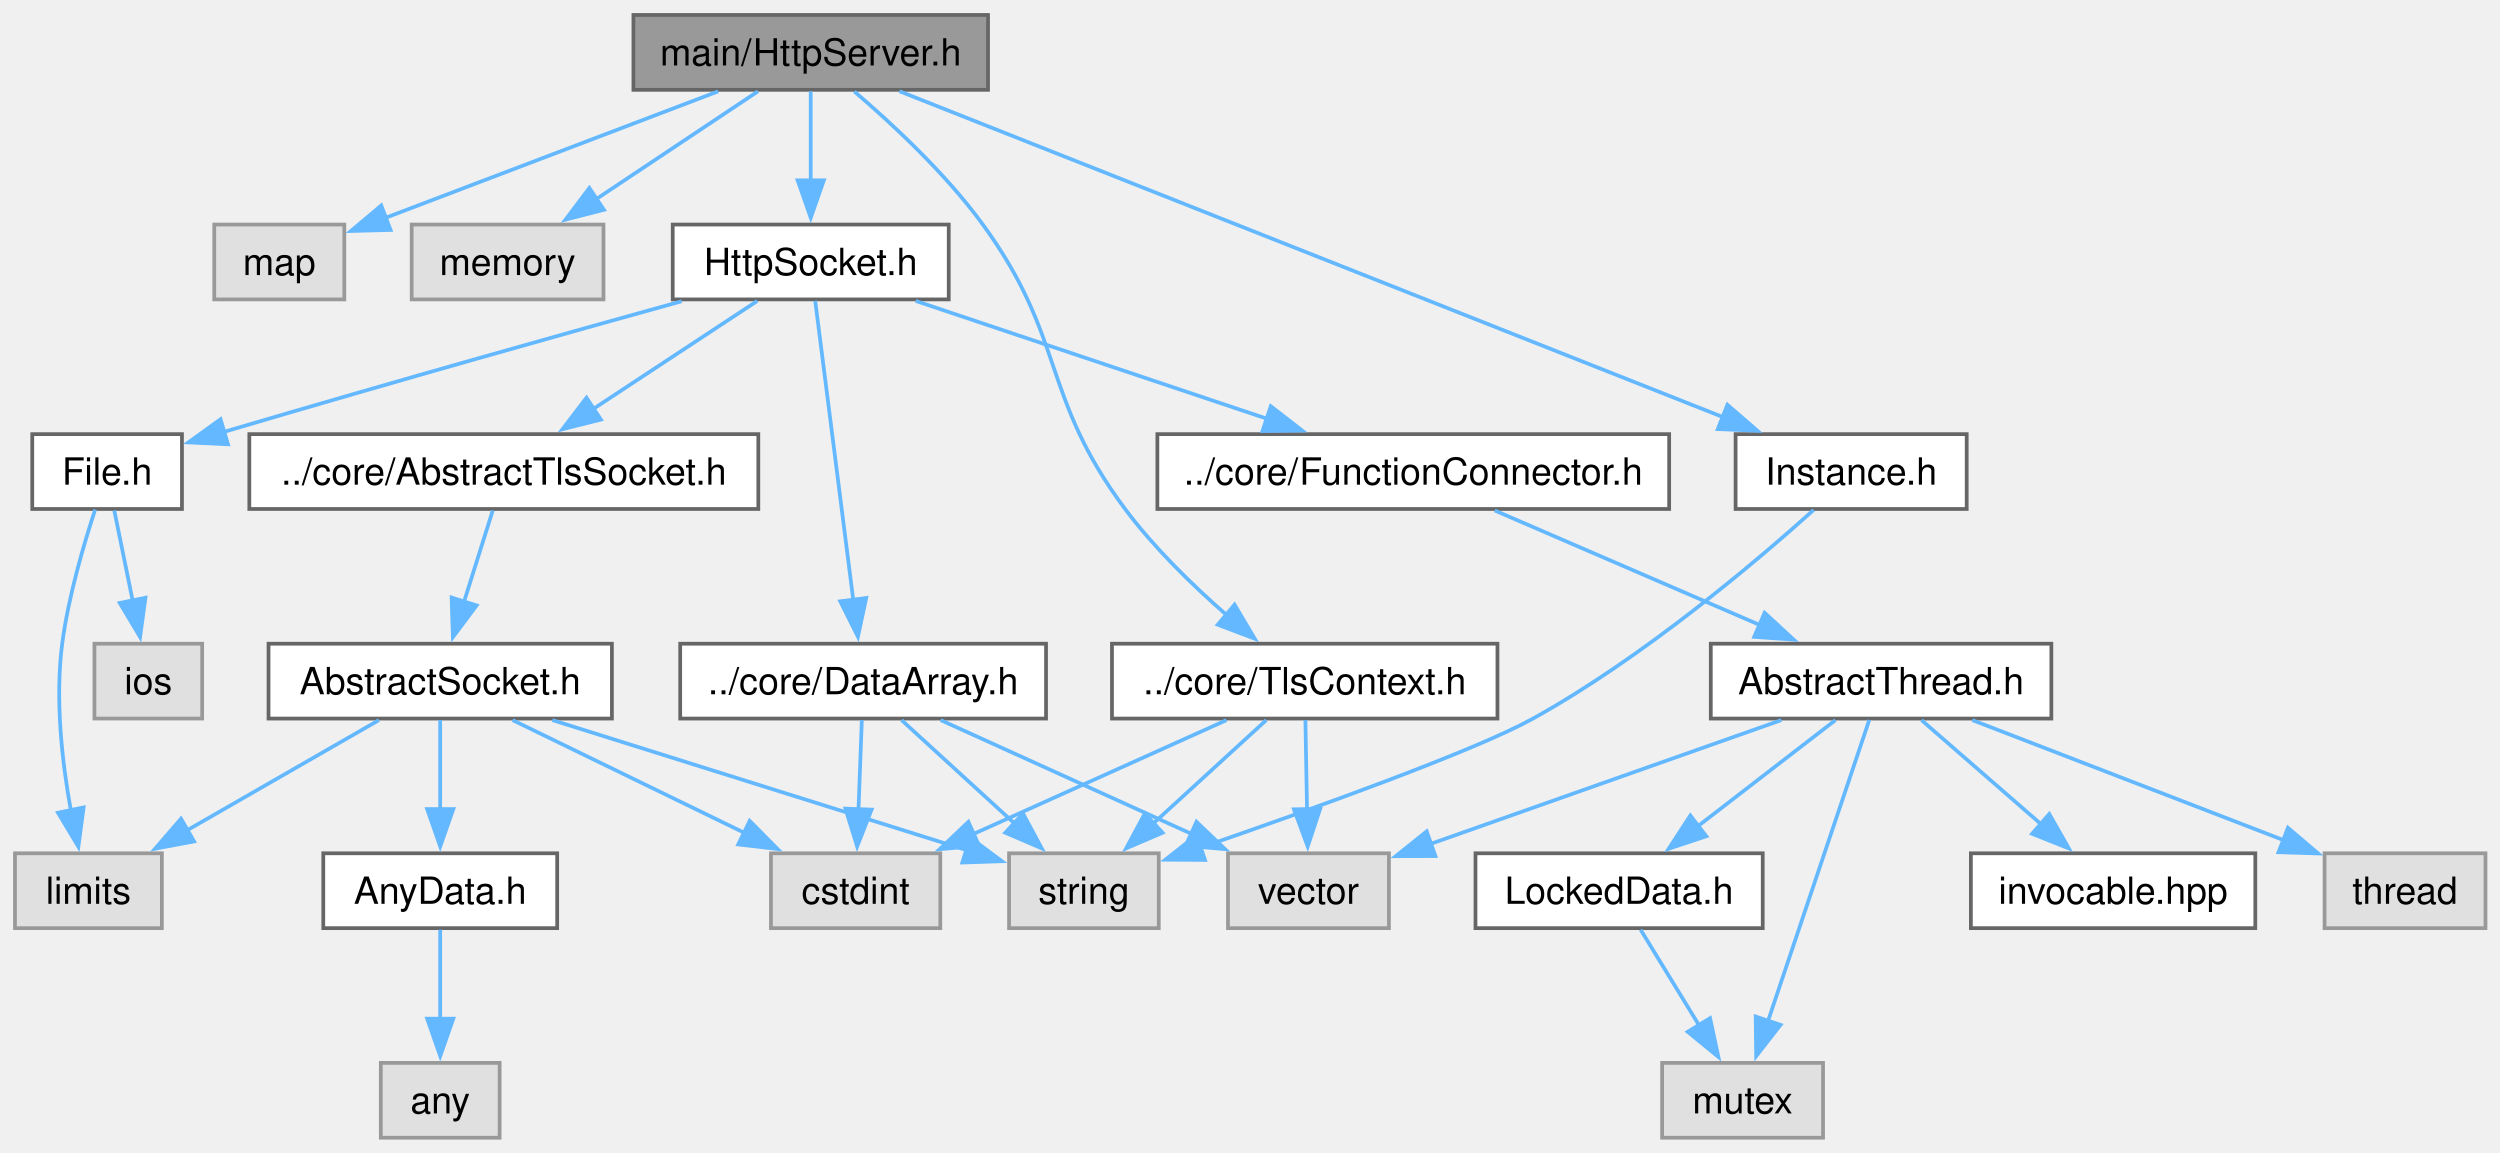
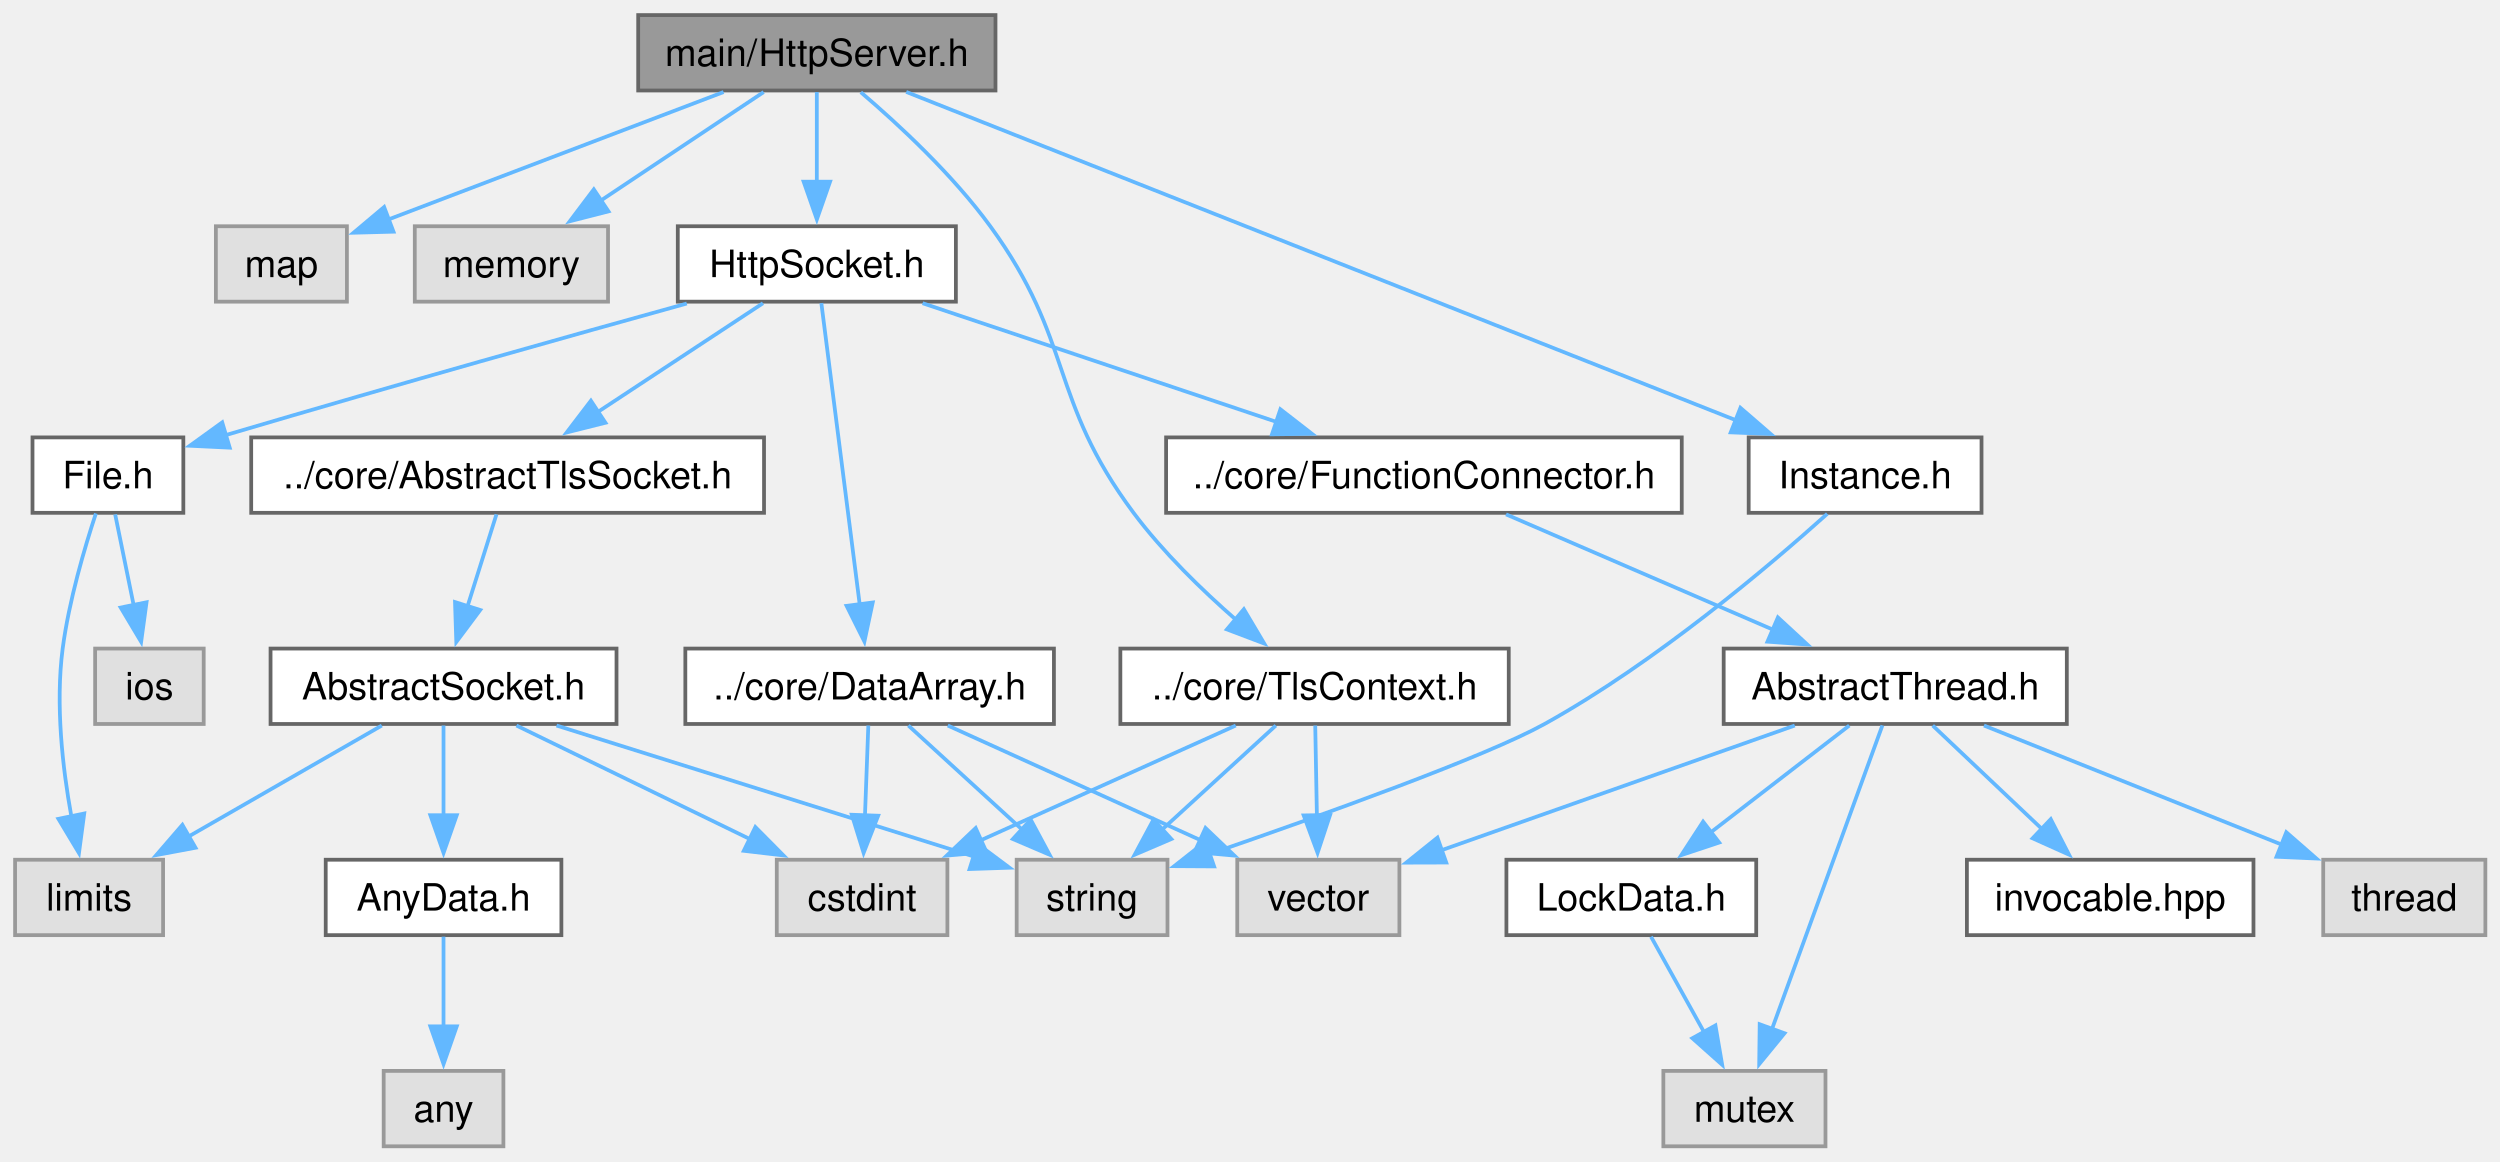
- <svg xmlns="http://www.w3.org/2000/svg" xmlns:xlink="http://www.w3.org/1999/xlink" width="668pt" height="308pt" viewBox="0.00 0.00 668.00 308.00">
+ <svg xmlns="http://www.w3.org/2000/svg" xmlns:xlink="http://www.w3.org/1999/xlink" width="663pt" height="308pt" viewBox="0.00 0.00 663.00 308.00">
  <g id="graph0" class="graph" transform="scale(1 1) rotate(0) translate(4 304)">
    <g id="Node000001" class="node">
      <g id="a_Node000001">
        <a xlink:title="The HttpServer class.">
          <polygon fill="#999999" stroke="#666666" points="260,-300 165.25,-300 165.25,-280 260,-280 260,-300" />
          <text xml:space="preserve" text-anchor="middle" x="212.62" y="-286.5" font-family="Helvetica,sans-Serif" font-size="10.00">main/HttpServer.h</text>
        </a>
      </g>
    </g>
    <g id="Node000002" class="node">
      <g id="a_Node000002">
        <a xlink:title=" ">
          <polygon fill="#e0e0e0" stroke="#999999" points="88,-244 53.25,-244 53.25,-224 88,-224 88,-244" />
          <text xml:space="preserve" text-anchor="middle" x="70.62" y="-230.5" font-family="Helvetica,sans-Serif" font-size="10.00">map</text>
        </a>
      </g>
    </g>
    <g id="edge1_Node000001_Node000002" class="edge">
      <g id="a_edge1_Node000001_Node000002">
        <a xlink:title=" ">
          <path fill="none" stroke="#63b8ff" d="M187.89,-279.59C163.11,-270.17 125.01,-255.68 99.01,-245.8" />
          <polygon fill="#63b8ff" stroke="#63b8ff" points="100.35,-242.56 89.76,-242.28 97.87,-249.1 100.35,-242.56" />
        </a>
      </g>
    </g>
    <g id="Node000003" class="node">
      <g id="a_Node000003">
        <a xlink:title=" ">
          <polygon fill="#e0e0e0" stroke="#999999" points="157.25,-244 106,-244 106,-224 157.25,-224 157.25,-244" />
          <text xml:space="preserve" text-anchor="middle" x="131.62" y="-230.5" font-family="Helvetica,sans-Serif" font-size="10.00">memory</text>
        </a>
      </g>
    </g>
    <g id="edge2_Node000001_Node000003" class="edge">
      <g id="a_edge2_Node000001_Node000003">
        <a xlink:title=" ">
          <path fill="none" stroke="#63b8ff" d="M198.52,-279.59C186.63,-271.67 169.36,-260.16 155.35,-250.82" />
          <polygon fill="#63b8ff" stroke="#63b8ff" points="157.37,-247.95 147.1,-245.32 153.48,-253.78 157.37,-247.95" />
        </a>
      </g>
    </g>
    <g id="Node000004" class="node">
      <g id="a_Node000004">
        <a xlink:href="TlsContext_8h.html" target="_top" xlink:title="The TlsContext class.">
          <polygon fill="white" stroke="#666666" points="396.12,-132 293.12,-132 293.12,-112 396.12,-112 396.12,-132" />
          <text xml:space="preserve" text-anchor="middle" x="344.62" y="-118.5" font-family="Helvetica,sans-Serif" font-size="10.00">../core/TlsContext.h</text>
        </a>
      </g>
    </g>
    <g id="edge3_Node000001_Node000004" class="edge">
      <g id="a_edge3_Node000001_Node000004">
        <a xlink:title=" ">
          <path fill="none" stroke="#63b8ff" d="M224.28,-279.55C234.28,-271.01 248.62,-257.72 258.62,-244 280.87,-213.49 274.05,-198.28 296.62,-168 304.41,-157.56 314.78,-147.49 323.89,-139.54" />
          <polygon fill="#63b8ff" stroke="#63b8ff" points="325.87,-142.44 331.28,-133.33 321.37,-137.08 325.87,-142.44" />
        </a>
      </g>
    </g>
    <g id="Node000008" class="node">
      <g id="a_Node000008">
        <a xlink:href="HttpSocket_8h.html" target="_top" xlink:title="The HttpSocket class.">
          <polygon fill="white" stroke="#666666" points="249.5,-244 175.75,-244 175.75,-224 249.5,-224 249.5,-244" />
          <text xml:space="preserve" text-anchor="middle" x="212.62" y="-230.5" font-family="Helvetica,sans-Serif" font-size="10.00">HttpSocket.h</text>
        </a>
      </g>
    </g>
    <g id="edge7_Node000001_Node000008" class="edge">
      <g id="a_edge7_Node000001_Node000008">
        <a xlink:title=" ">
          <path fill="none" stroke="#63b8ff" d="M212.62,-279.59C212.62,-273.01 212.62,-263.96 212.62,-255.73" />
          <polygon fill="#63b8ff" stroke="#63b8ff" points="216.13,-255.81 212.63,-245.81 209.13,-255.81 216.13,-255.81" />
        </a>
      </g>
    </g>
    <g id="Node000023" class="node">
      <g id="a_Node000023">
        <a xlink:href="Instance_8h.html" target="_top" xlink:title="The AbstractInstance and Instance classes.">
          <polygon fill="white" stroke="#666666" points="521.5,-188 459.75,-188 459.75,-168 521.5,-168 521.5,-188" />
          <text xml:space="preserve" text-anchor="middle" x="490.62" y="-174.5" font-family="Helvetica,sans-Serif" font-size="10.00">Instance.h</text>
        </a>
      </g>
    </g>
    <g id="edge30_Node000001_Node000023" class="edge">
      <g id="a_edge30_Node000001_Node000023">
        <a xlink:title=" ">
          <path fill="none" stroke="#63b8ff" d="M236.33,-279.62C285.57,-260.14 399.09,-215.22 456.32,-192.57" />
          <polygon fill="#63b8ff" stroke="#63b8ff" points="457.56,-195.85 465.58,-188.91 454.99,-189.34 457.56,-195.85" />
        </a>
      </g>
    </g>
    <g id="Node000005" class="node">
      <g id="a_Node000005">
        <a xlink:title=" ">
          <polygon fill="#e0e0e0" stroke="#999999" points="305.62,-76 265.62,-76 265.62,-56 305.62,-56 305.62,-76" />
          <text xml:space="preserve" text-anchor="middle" x="285.62" y="-62.5" font-family="Helvetica,sans-Serif" font-size="10.00">string</text>
        </a>
      </g>
    </g>
    <g id="edge4_Node000004_Node000005" class="edge">
      <g id="a_edge4_Node000004_Node000005">
        <a xlink:title=" ">
          <path fill="none" stroke="#63b8ff" d="M334.35,-111.59C326.06,-104.01 314.18,-93.13 304.22,-84.02" />
          <polygon fill="#63b8ff" stroke="#63b8ff" points="306.64,-81.49 296.9,-77.32 301.91,-86.65 306.64,-81.49" />
        </a>
      </g>
    </g>
    <g id="Node000006" class="node">
      <g id="a_Node000006">
        <a xlink:title=" ">
          <polygon fill="#e0e0e0" stroke="#999999" points="367.12,-76 324.12,-76 324.12,-56 367.12,-56 367.12,-76" />
          <text xml:space="preserve" text-anchor="middle" x="345.62" y="-62.5" font-family="Helvetica,sans-Serif" font-size="10.00">vector</text>
        </a>
      </g>
    </g>
    <g id="edge5_Node000004_Node000006" class="edge">
      <g id="a_edge5_Node000004_Node000006">
        <a xlink:title=" ">
          <path fill="none" stroke="#63b8ff" d="M344.8,-111.59C344.92,-105.01 345.09,-95.96 345.24,-87.73" />
          <polygon fill="#63b8ff" stroke="#63b8ff" points="348.74,-87.87 345.42,-77.81 341.74,-87.75 348.74,-87.87" />
        </a>
      </g>
    </g>
    <g id="Node000007" class="node">
      <g id="a_Node000007">
        <a xlink:title=" ">
          <polygon fill="#e0e0e0" stroke="#999999" points="247.25,-76 202,-76 202,-56 247.25,-56 247.25,-76" />
          <text xml:space="preserve" text-anchor="middle" x="224.62" y="-62.5" font-family="Helvetica,sans-Serif" font-size="10.00">cstdint</text>
        </a>
      </g>
    </g>
    <g id="edge6_Node000004_Node000007" class="edge">
      <g id="a_edge6_Node000004_Node000007">
        <a xlink:title=" ">
          <path fill="none" stroke="#63b8ff" d="M323.72,-111.59C305,-103.17 277.27,-90.69 255.9,-81.07" />
          <polygon fill="#63b8ff" stroke="#63b8ff" points="257.63,-78.01 247.07,-77.1 254.75,-84.4 257.63,-78.01" />
        </a>
      </g>
    </g>
    <g id="Node000009" class="node">
      <g id="a_Node000009">
        <a xlink:href="FunctionConnector_8h.html" target="_top" xlink:title="The AbstractFunctionConnector, FunctionConnector, FunctionConnectorProtected, FunctionConnectionGuard...">
          <polygon fill="white" stroke="#666666" points="442,-188 305.25,-188 305.25,-168 442,-168 442,-188" />
          <text xml:space="preserve" text-anchor="middle" x="373.62" y="-174.5" font-family="Helvetica,sans-Serif" font-size="10.00">../core/FunctionConnector.h</text>
        </a>
      </g>
    </g>
    <g id="edge8_Node000008_Node000009" class="edge">
      <g id="a_edge8_Node000008_Node000009">
        <a xlink:title=" ">
          <path fill="none" stroke="#63b8ff" d="M240.67,-223.59C266.71,-214.86 305.73,-201.77 334.77,-192.03" />
          <polygon fill="#63b8ff" stroke="#63b8ff" points="335.56,-195.46 343.93,-188.96 333.33,-188.82 335.56,-195.46" />
        </a>
      </g>
    </g>
    <g id="Node000015" class="node">
      <g id="a_Node000015">
        <a xlink:href="DataArray_8h.html" target="_top" xlink:title="The DataArray, DataArrayView, DataArrayList and DataStream classes.">
          <polygon fill="white" stroke="#666666" points="275.5,-132 177.75,-132 177.75,-112 275.5,-112 275.5,-132" />
          <text xml:space="preserve" text-anchor="middle" x="226.62" y="-118.5" font-family="Helvetica,sans-Serif" font-size="10.00">../core/DataArray.h</text>
        </a>
      </g>
    </g>
    <g id="edge16_Node000008_Node000015" class="edge">
      <g id="a_edge16_Node000008_Node000015">
        <a xlink:title=" ">
          <path fill="none" stroke="#63b8ff" d="M213.82,-223.62C216.06,-206.01 220.95,-167.59 224,-143.65" />
          <polygon fill="#63b8ff" stroke="#63b8ff" points="227.45,-144.22 225.24,-133.86 220.51,-143.33 227.45,-144.22" />
        </a>
      </g>
    </g>
    <g id="Node000016" class="node">
      <g id="a_Node000016">
        <a xlink:href="AbstractTlsSocket_8h.html" target="_top" xlink:title="The AbstractTlsSocket class.">
          <polygon fill="white" stroke="#666666" points="198.62,-188 62.62,-188 62.62,-168 198.62,-168 198.62,-188" />
          <text xml:space="preserve" text-anchor="middle" x="130.62" y="-174.5" font-family="Helvetica,sans-Serif" font-size="10.00">../core/AbstractTlsSocket.h</text>
        </a>
      </g>
    </g>
    <g id="edge20_Node000008_Node000016" class="edge">
      <g id="a_edge20_Node000008_Node000016">
        <a xlink:title=" ">
          <path fill="none" stroke="#63b8ff" d="M198.34,-223.59C186.19,-215.59 168.49,-203.93 154.23,-194.54" />
          <polygon fill="#63b8ff" stroke="#63b8ff" points="156.56,-191.89 146.28,-189.31 152.71,-197.73 156.56,-191.89" />
        </a>
      </g>
    </g>
    <g id="Node000021" class="node">
      <g id="a_Node000021">
        <a xlink:href="File_8h.html" target="_top" xlink:title="Definition of the File class for file system operations.">
          <polygon fill="white" stroke="#666666" points="44.62,-188 4.62,-188 4.62,-168 44.62,-168 44.62,-188" />
          <text xml:space="preserve" text-anchor="middle" x="24.62" y="-174.5" font-family="Helvetica,sans-Serif" font-size="10.00">File.h</text>
        </a>
      </g>
    </g>
    <g id="edge27_Node000008_Node000021" class="edge">
      <g id="a_edge27_Node000008_Node000021">
        <a xlink:title=" ">
          <path fill="none" stroke="#63b8ff" d="M178.13,-223.51C148.14,-215.19 103.27,-202.61 55.72,-188.57" />
          <polygon fill="#63b8ff" stroke="#63b8ff" points="56.92,-185.28 46.34,-185.79 54.93,-191.99 56.92,-185.28" />
        </a>
      </g>
    </g>
    <g id="Node000010" class="node">
      <g id="a_Node000010">
        <a xlink:href="AbstractThread_8h.html" target="_top" xlink:title="The AbstractThread class.">
          <polygon fill="white" stroke="#666666" points="544.12,-132 453.12,-132 453.12,-112 544.12,-112 544.12,-132" />
          <text xml:space="preserve" text-anchor="middle" x="498.62" y="-118.5" font-family="Helvetica,sans-Serif" font-size="10.00">AbstractThread.h</text>
        </a>
      </g>
    </g>
    <g id="edge9_Node000009_Node000010" class="edge">
      <g id="a_edge9_Node000009_Node000010">
        <a xlink:title=" ">
          <path fill="none" stroke="#63b8ff" d="M395.4,-167.59C414.99,-159.13 444.05,-146.58 466.35,-136.94" />
          <polygon fill="#63b8ff" stroke="#63b8ff" points="467.5,-140.26 475.29,-133.08 464.72,-133.83 467.5,-140.26" />
        </a>
      </g>
    </g>
    <g id="edge12_Node000010_Node000006" class="edge">
      <g id="a_edge12_Node000010_Node000006">
        <a xlink:title=" ">
          <path fill="none" stroke="#63b8ff" d="M471.97,-111.59C445.94,-102.4 406.26,-88.4 378.33,-78.54" />
          <polygon fill="#63b8ff" stroke="#63b8ff" points="379.54,-75.26 368.94,-75.23 377.21,-81.86 379.54,-75.26" />
        </a>
      </g>
    </g>
    <g id="Node000011" class="node">
      <g id="a_Node000011">
        <a xlink:title=" ">
-           <polygon fill="#e0e0e0" stroke="#999999" points="660.12,-76 617.12,-76 617.12,-56 660.12,-56 660.12,-76" />
-           <text xml:space="preserve" text-anchor="middle" x="638.62" y="-62.5" font-family="Helvetica,sans-Serif" font-size="10.00">thread</text>
+           <polygon fill="#e0e0e0" stroke="#999999" points="655.12,-76 612.12,-76 612.12,-56 655.12,-56 655.12,-76" />
+           <text xml:space="preserve" text-anchor="middle" x="633.62" y="-62.5" font-family="Helvetica,sans-Serif" font-size="10.00">thread</text>
        </a>
      </g>
    </g>
    <g id="edge10_Node000010_Node000011" class="edge">
      <g id="a_edge10_Node000010_Node000011">
        <a xlink:title=" ">
-           <path fill="none" stroke="#63b8ff" d="M523.01,-111.59C546.08,-102.7 580.85,-89.29 606.23,-79.49" />
-           <polygon fill="#63b8ff" stroke="#63b8ff" points="607.33,-82.82 615.41,-75.96 604.82,-76.29 607.33,-82.82" />
+           <path fill="none" stroke="#63b8ff" d="M522.14,-111.59C544.02,-102.84 576.82,-89.72 601.19,-79.97" />
+           <polygon fill="#63b8ff" stroke="#63b8ff" points="602.33,-83.29 610.31,-76.32 599.73,-76.79 602.33,-83.29" />
        </a>
      </g>
    </g>
    <g id="Node000012" class="node">
      <g id="a_Node000012">
        <a xlink:title=" ">
-           <polygon fill="#e0e0e0" stroke="#999999" points="483.12,-20 440.12,-20 440.12,0 483.12,0 483.12,-20" />
-           <text xml:space="preserve" text-anchor="middle" x="461.62" y="-6.5" font-family="Helvetica,sans-Serif" font-size="10.00">mutex</text>
+           <polygon fill="#e0e0e0" stroke="#999999" points="480.12,-20 437.12,-20 437.12,0 480.12,0 480.12,-20" />
+           <text xml:space="preserve" text-anchor="middle" x="458.62" y="-6.5" font-family="Helvetica,sans-Serif" font-size="10.00">mutex</text>
        </a>
      </g>
    </g>
    <g id="edge11_Node000010_Node000012" class="edge">
      <g id="a_edge11_Node000010_Node000012">
        <a xlink:title=" ">
-           <path fill="none" stroke="#63b8ff" d="M495.47,-111.62C489.49,-93.84 476.39,-54.88 468.35,-31" />
-           <polygon fill="#63b8ff" stroke="#63b8ff" points="471.76,-30.15 465.25,-21.79 465.12,-32.38 471.76,-30.15" />
+           <path fill="none" stroke="#63b8ff" d="M495.21,-111.62C488.75,-93.84 474.58,-54.88 465.9,-31" />
+           <polygon fill="#63b8ff" stroke="#63b8ff" points="469.25,-29.98 462.54,-21.78 462.67,-32.37 469.25,-29.98" />
        </a>
      </g>
    </g>
    <g id="Node000013" class="node">
      <g id="a_Node000013">
-         <a xlink:href="LockedData_8h.html" target="_top" xlink:title="The LockedData class.">
-           <polygon fill="white" stroke="#666666" points="467,-76 390.25,-76 390.25,-56 467,-56 467,-76" />
-           <text xml:space="preserve" text-anchor="middle" x="428.62" y="-62.5" font-family="Helvetica,sans-Serif" font-size="10.00">LockedData.h</text>
+         <a xlink:href="LockData_8h.html" target="_top" xlink:title="The LockData class.">
+           <polygon fill="white" stroke="#666666" points="461.75,-76 395.5,-76 395.5,-56 461.75,-56 461.75,-76" />
+           <text xml:space="preserve" text-anchor="middle" x="428.62" y="-62.5" font-family="Helvetica,sans-Serif" font-size="10.00">LockData.h</text>
        </a>
      </g>
    </g>
    <g id="edge13_Node000010_Node000013" class="edge">
      <g id="a_edge13_Node000010_Node000013">
        <a xlink:title=" ">
          <path fill="none" stroke="#63b8ff" d="M486.43,-111.59C476.29,-103.77 461.63,-92.46 449.61,-83.19" />
          <polygon fill="#63b8ff" stroke="#63b8ff" points="451.93,-80.56 441.88,-77.22 447.66,-86.1 451.93,-80.56" />
        </a>
      </g>
    </g>
    <g id="Node000014" class="node">
      <g id="a_Node000014">
        <a xlink:href="invocable_8hpp_source.html" target="_top" xlink:title=" ">
-           <polygon fill="white" stroke="#666666" points="598.62,-76 522.62,-76 522.62,-56 598.62,-56 598.62,-76" />
-           <text xml:space="preserve" text-anchor="middle" x="560.62" y="-62.5" font-family="Helvetica,sans-Serif" font-size="10.00">invocable.hpp</text>
+           <polygon fill="white" stroke="#666666" points="593.62,-76 517.62,-76 517.62,-56 593.62,-56 593.62,-76" />
+           <text xml:space="preserve" text-anchor="middle" x="555.62" y="-62.5" font-family="Helvetica,sans-Serif" font-size="10.00">invocable.hpp</text>
        </a>
      </g>
    </g>
    <g id="edge15_Node000010_Node000014" class="edge">
      <g id="a_edge15_Node000010_Node000014">
        <a xlink:title=" ">
-           <path fill="none" stroke="#63b8ff" d="M509.42,-111.59C518.23,-103.93 530.88,-92.91 541.4,-83.75" />
-           <polygon fill="#63b8ff" stroke="#63b8ff" points="543.57,-86.5 548.81,-77.29 538.97,-81.22 543.57,-86.5" />
+           <path fill="none" stroke="#63b8ff" d="M508.55,-111.59C516.56,-104.01 528.04,-93.13 537.66,-84.02" />
+           <polygon fill="#63b8ff" stroke="#63b8ff" points="539.86,-86.76 544.71,-77.34 535.04,-81.68 539.86,-86.76" />
        </a>
      </g>
    </g>
    <g id="edge14_Node000013_Node000012" class="edge">
      <g id="a_edge14_Node000013_Node000012">
        <a xlink:title=" ">
-           <path fill="none" stroke="#63b8ff" d="M434.37,-55.59C438.68,-48.55 444.72,-38.67 450.01,-30" />
-           <polygon fill="#63b8ff" stroke="#63b8ff" points="452.93,-31.95 455.15,-21.59 446.95,-28.3 452.93,-31.95" />
+           <path fill="none" stroke="#63b8ff" d="M433.85,-55.59C437.72,-48.63 443.13,-38.89 447.91,-30.29" />
+           <polygon fill="#63b8ff" stroke="#63b8ff" points="450.93,-32.06 452.72,-21.62 444.81,-28.66 450.93,-32.06" />
        </a>
      </g>
    </g>
    <g id="edge19_Node000015_Node000005" class="edge">
      <g id="a_edge19_Node000015_Node000005">
        <a xlink:title=" ">
          <path fill="none" stroke="#63b8ff" d="M236.9,-111.59C245.19,-104.01 257.07,-93.13 267.03,-84.02" />
          <polygon fill="#63b8ff" stroke="#63b8ff" points="269.34,-86.65 274.35,-77.32 264.61,-81.49 269.34,-86.65" />
        </a>
      </g>
    </g>
    <g id="edge17_Node000015_Node000006" class="edge">
      <g id="a_edge17_Node000015_Node000006">
        <a xlink:title=" ">
          <path fill="none" stroke="#63b8ff" d="M247.35,-111.59C265.84,-103.21 293.17,-90.8 314.32,-81.21" />
          <polygon fill="#63b8ff" stroke="#63b8ff" points="315.7,-84.42 323.36,-77.1 312.8,-78.05 315.7,-84.42" />
        </a>
      </g>
    </g>
    <g id="edge18_Node000015_Node000007" class="edge">
      <g id="a_edge18_Node000015_Node000007">
        <a xlink:title=" ">
          <path fill="none" stroke="#63b8ff" d="M226.28,-111.59C226.03,-105.01 225.7,-95.96 225.39,-87.73" />
          <polygon fill="#63b8ff" stroke="#63b8ff" points="228.89,-87.67 225.03,-77.81 221.9,-87.93 228.89,-87.67" />
        </a>
      </g>
    </g>
    <g id="Node000017" class="node">
      <g id="a_Node000017">
        <a xlink:href="AbstractSocket_8h.html" target="_top" xlink:title="The AbstractSocket class.">
          <polygon fill="white" stroke="#666666" points="159.5,-132 67.75,-132 67.75,-112 159.5,-112 159.5,-132" />
          <text xml:space="preserve" text-anchor="middle" x="113.62" y="-118.5" font-family="Helvetica,sans-Serif" font-size="10.00">AbstractSocket.h</text>
        </a>
      </g>
    </g>
    <g id="edge21_Node000016_Node000017" class="edge">
      <g id="a_edge21_Node000016_Node000017">
        <a xlink:title=" ">
          <path fill="none" stroke="#63b8ff" d="M127.66,-167.59C125.54,-160.86 122.61,-151.53 119.97,-143.15" />
          <polygon fill="#63b8ff" stroke="#63b8ff" points="123.35,-142.23 117.01,-133.74 116.67,-144.33 123.35,-142.23" />
        </a>
      </g>
    </g>
    <g id="edge23_Node000017_Node000005" class="edge">
      <g id="a_edge23_Node000017_Node000005">
        <a xlink:title=" ">
          <path fill="none" stroke="#63b8ff" d="M143.59,-111.59C174.62,-101.85 222.89,-86.7 254.38,-76.81" />
          <polygon fill="#63b8ff" stroke="#63b8ff" points="255.23,-80.21 263.72,-73.88 253.13,-73.53 255.23,-80.21" />
        </a>
      </g>
    </g>
    <g id="edge22_Node000017_Node000007" class="edge">
      <g id="a_edge22_Node000017_Node000007">
        <a xlink:title=" ">
          <path fill="none" stroke="#63b8ff" d="M132.96,-111.59C150.04,-103.28 175.23,-91.03 194.88,-81.47" />
          <polygon fill="#63b8ff" stroke="#63b8ff" points="196.32,-84.66 203.78,-77.14 193.25,-78.37 196.32,-84.66" />
        </a>
      </g>
    </g>
    <g id="Node000018" class="node">
      <g id="a_Node000018">
        <a xlink:title=" ">
          <polygon fill="#e0e0e0" stroke="#999999" points="39.25,-76 0,-76 0,-56 39.25,-56 39.25,-76" />
          <text xml:space="preserve" text-anchor="middle" x="19.62" y="-62.5" font-family="Helvetica,sans-Serif" font-size="10.00">limits</text>
        </a>
      </g>
    </g>
    <g id="edge24_Node000017_Node000018" class="edge">
      <g id="a_edge24_Node000017_Node000018">
        <a xlink:title=" ">
          <path fill="none" stroke="#63b8ff" d="M97.25,-111.59C83.05,-103.44 62.24,-91.48 45.74,-82" />
          <polygon fill="#63b8ff" stroke="#63b8ff" points="47.85,-79.18 37.44,-77.23 44.37,-85.25 47.85,-79.18" />
        </a>
      </g>
    </g>
    <g id="Node000019" class="node">
      <g id="a_Node000019">
        <a xlink:href="AnyData_8h.html" target="_top" xlink:title="The AnyData class.">
          <polygon fill="white" stroke="#666666" points="144.88,-76 82.38,-76 82.38,-56 144.88,-56 144.88,-76" />
          <text xml:space="preserve" text-anchor="middle" x="113.62" y="-62.5" font-family="Helvetica,sans-Serif" font-size="10.00">AnyData.h</text>
        </a>
      </g>
    </g>
    <g id="edge25_Node000017_Node000019" class="edge">
      <g id="a_edge25_Node000017_Node000019">
        <a xlink:title=" ">
          <path fill="none" stroke="#63b8ff" d="M113.62,-111.59C113.62,-105.01 113.62,-95.96 113.62,-87.73" />
          <polygon fill="#63b8ff" stroke="#63b8ff" points="117.13,-87.81 113.63,-77.81 110.13,-87.81 117.13,-87.81" />
        </a>
      </g>
    </g>
    <g id="Node000020" class="node">
      <g id="a_Node000020">
        <a xlink:title=" ">
          <polygon fill="#e0e0e0" stroke="#999999" points="129.5,-20 97.75,-20 97.75,0 129.5,0 129.5,-20" />
          <text xml:space="preserve" text-anchor="middle" x="113.62" y="-6.5" font-family="Helvetica,sans-Serif" font-size="10.00">any</text>
        </a>
      </g>
    </g>
    <g id="edge26_Node000019_Node000020" class="edge">
      <g id="a_edge26_Node000019_Node000020">
        <a xlink:title=" ">
          <path fill="none" stroke="#63b8ff" d="M113.62,-55.59C113.62,-49.01 113.62,-39.96 113.62,-31.73" />
          <polygon fill="#63b8ff" stroke="#63b8ff" points="117.13,-31.81 113.63,-21.81 110.13,-31.81 117.13,-31.81" />
        </a>
      </g>
    </g>
    <g id="edge29_Node000021_Node000018" class="edge">
      <g id="a_edge29_Node000021_Node000018">
        <a xlink:title=" ">
          <path fill="none" stroke="#63b8ff" d="M21.43,-167.83C18.47,-158.84 14.28,-144.67 12.62,-132 10.68,-117.15 12.6,-100.33 14.92,-87.52" />
          <polygon fill="#63b8ff" stroke="#63b8ff" points="18.34,-88.26 16.94,-77.76 11.49,-86.84 18.34,-88.26" />
        </a>
      </g>
    </g>
    <g id="Node000022" class="node">
      <g id="a_Node000022">
        <a xlink:title=" ">
          <polygon fill="#e0e0e0" stroke="#999999" points="50.02,-132 21.23,-132 21.23,-112 50.02,-112 50.02,-132" />
          <text xml:space="preserve" text-anchor="middle" x="35.62" y="-118.5" font-family="Helvetica,sans-Serif" font-size="10.00">ios</text>
        </a>
      </g>
    </g>
    <g id="edge28_Node000021_Node000022" class="edge">
      <g id="a_edge28_Node000021_Node000022">
        <a xlink:title=" ">
          <path fill="none" stroke="#63b8ff" d="M26.54,-167.59C27.9,-160.93 29.77,-151.75 31.46,-143.44" />
          <polygon fill="#63b8ff" stroke="#63b8ff" points="34.86,-144.28 33.43,-133.78 28,-142.88 34.86,-144.28" />
        </a>
      </g>
    </g>
    <g id="edge31_Node000023_Node000005" class="edge">
      <g id="a_edge31_Node000023_Node000005">
        <a xlink:title=" ">
          <path fill="none" stroke="#63b8ff" d="M480.59,-167.73C465.35,-154.04 435.04,-128.29 405.62,-112 390.01,-103.35 346.8,-87.86 316.75,-77.5" />
          <polygon fill="#63b8ff" stroke="#63b8ff" points="317.98,-74.23 307.39,-74.3 315.71,-80.85 317.98,-74.23" />
        </a>
      </g>
    </g>
  </g>
</svg>
